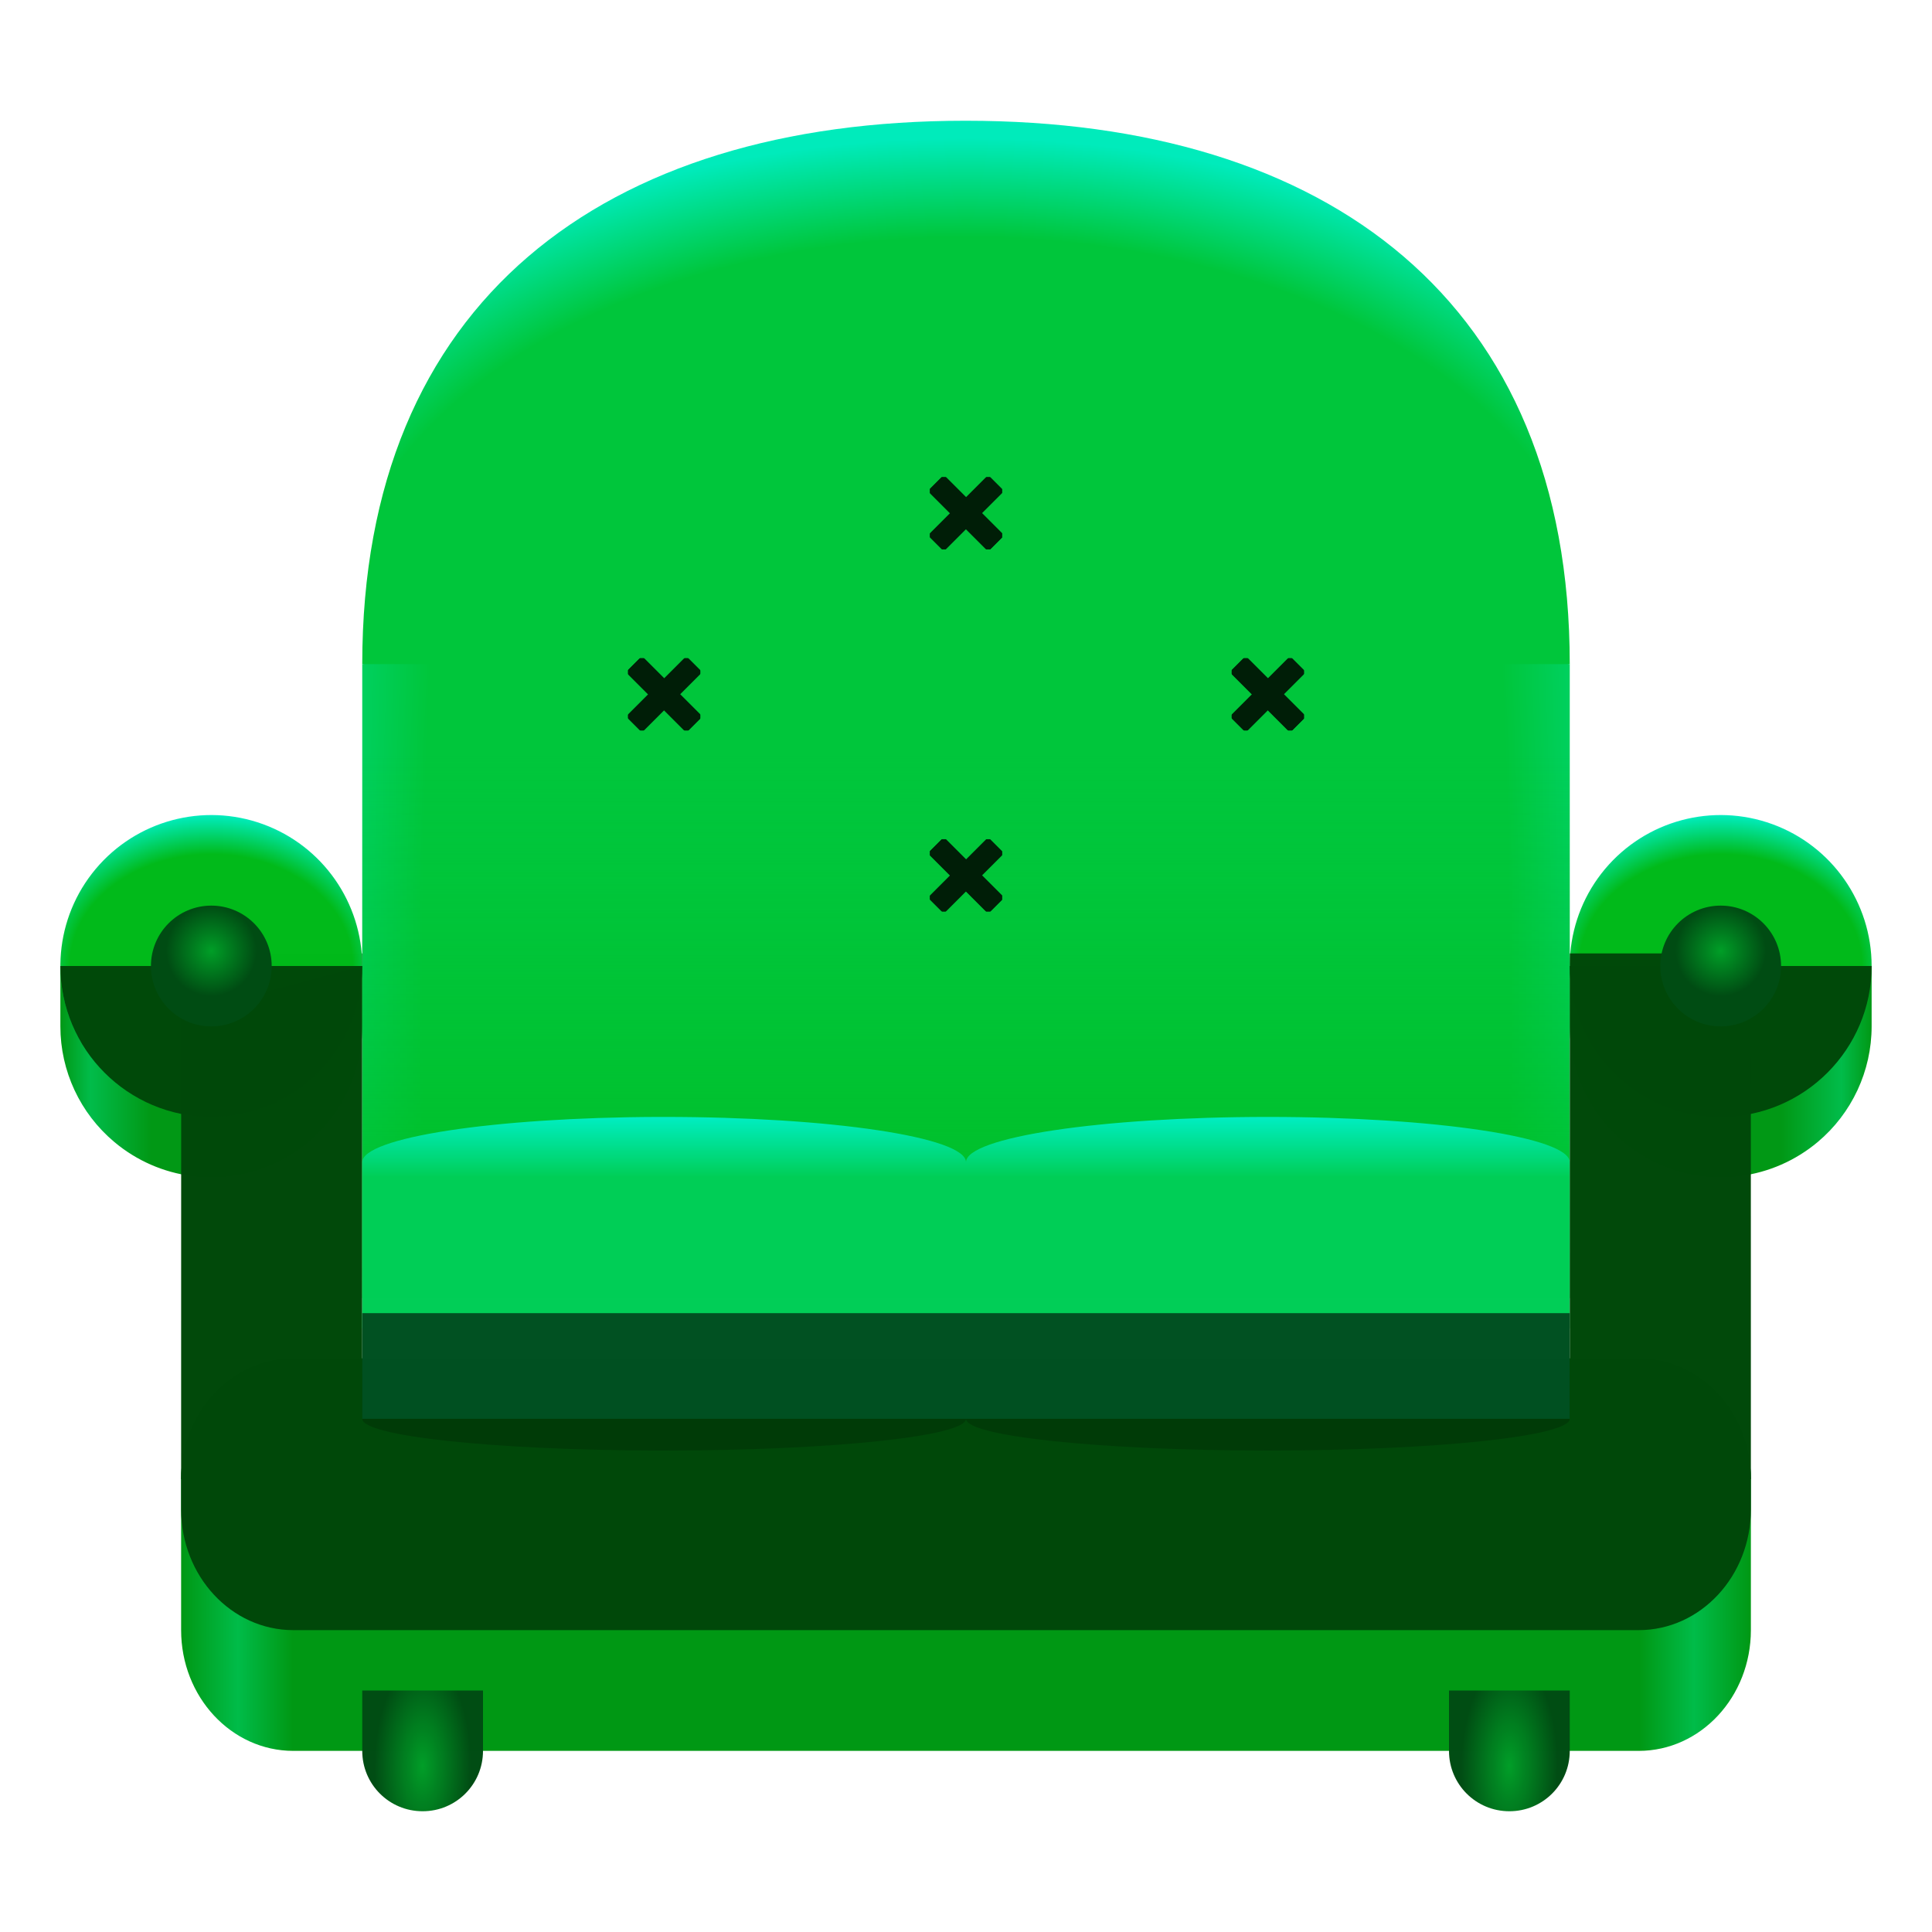
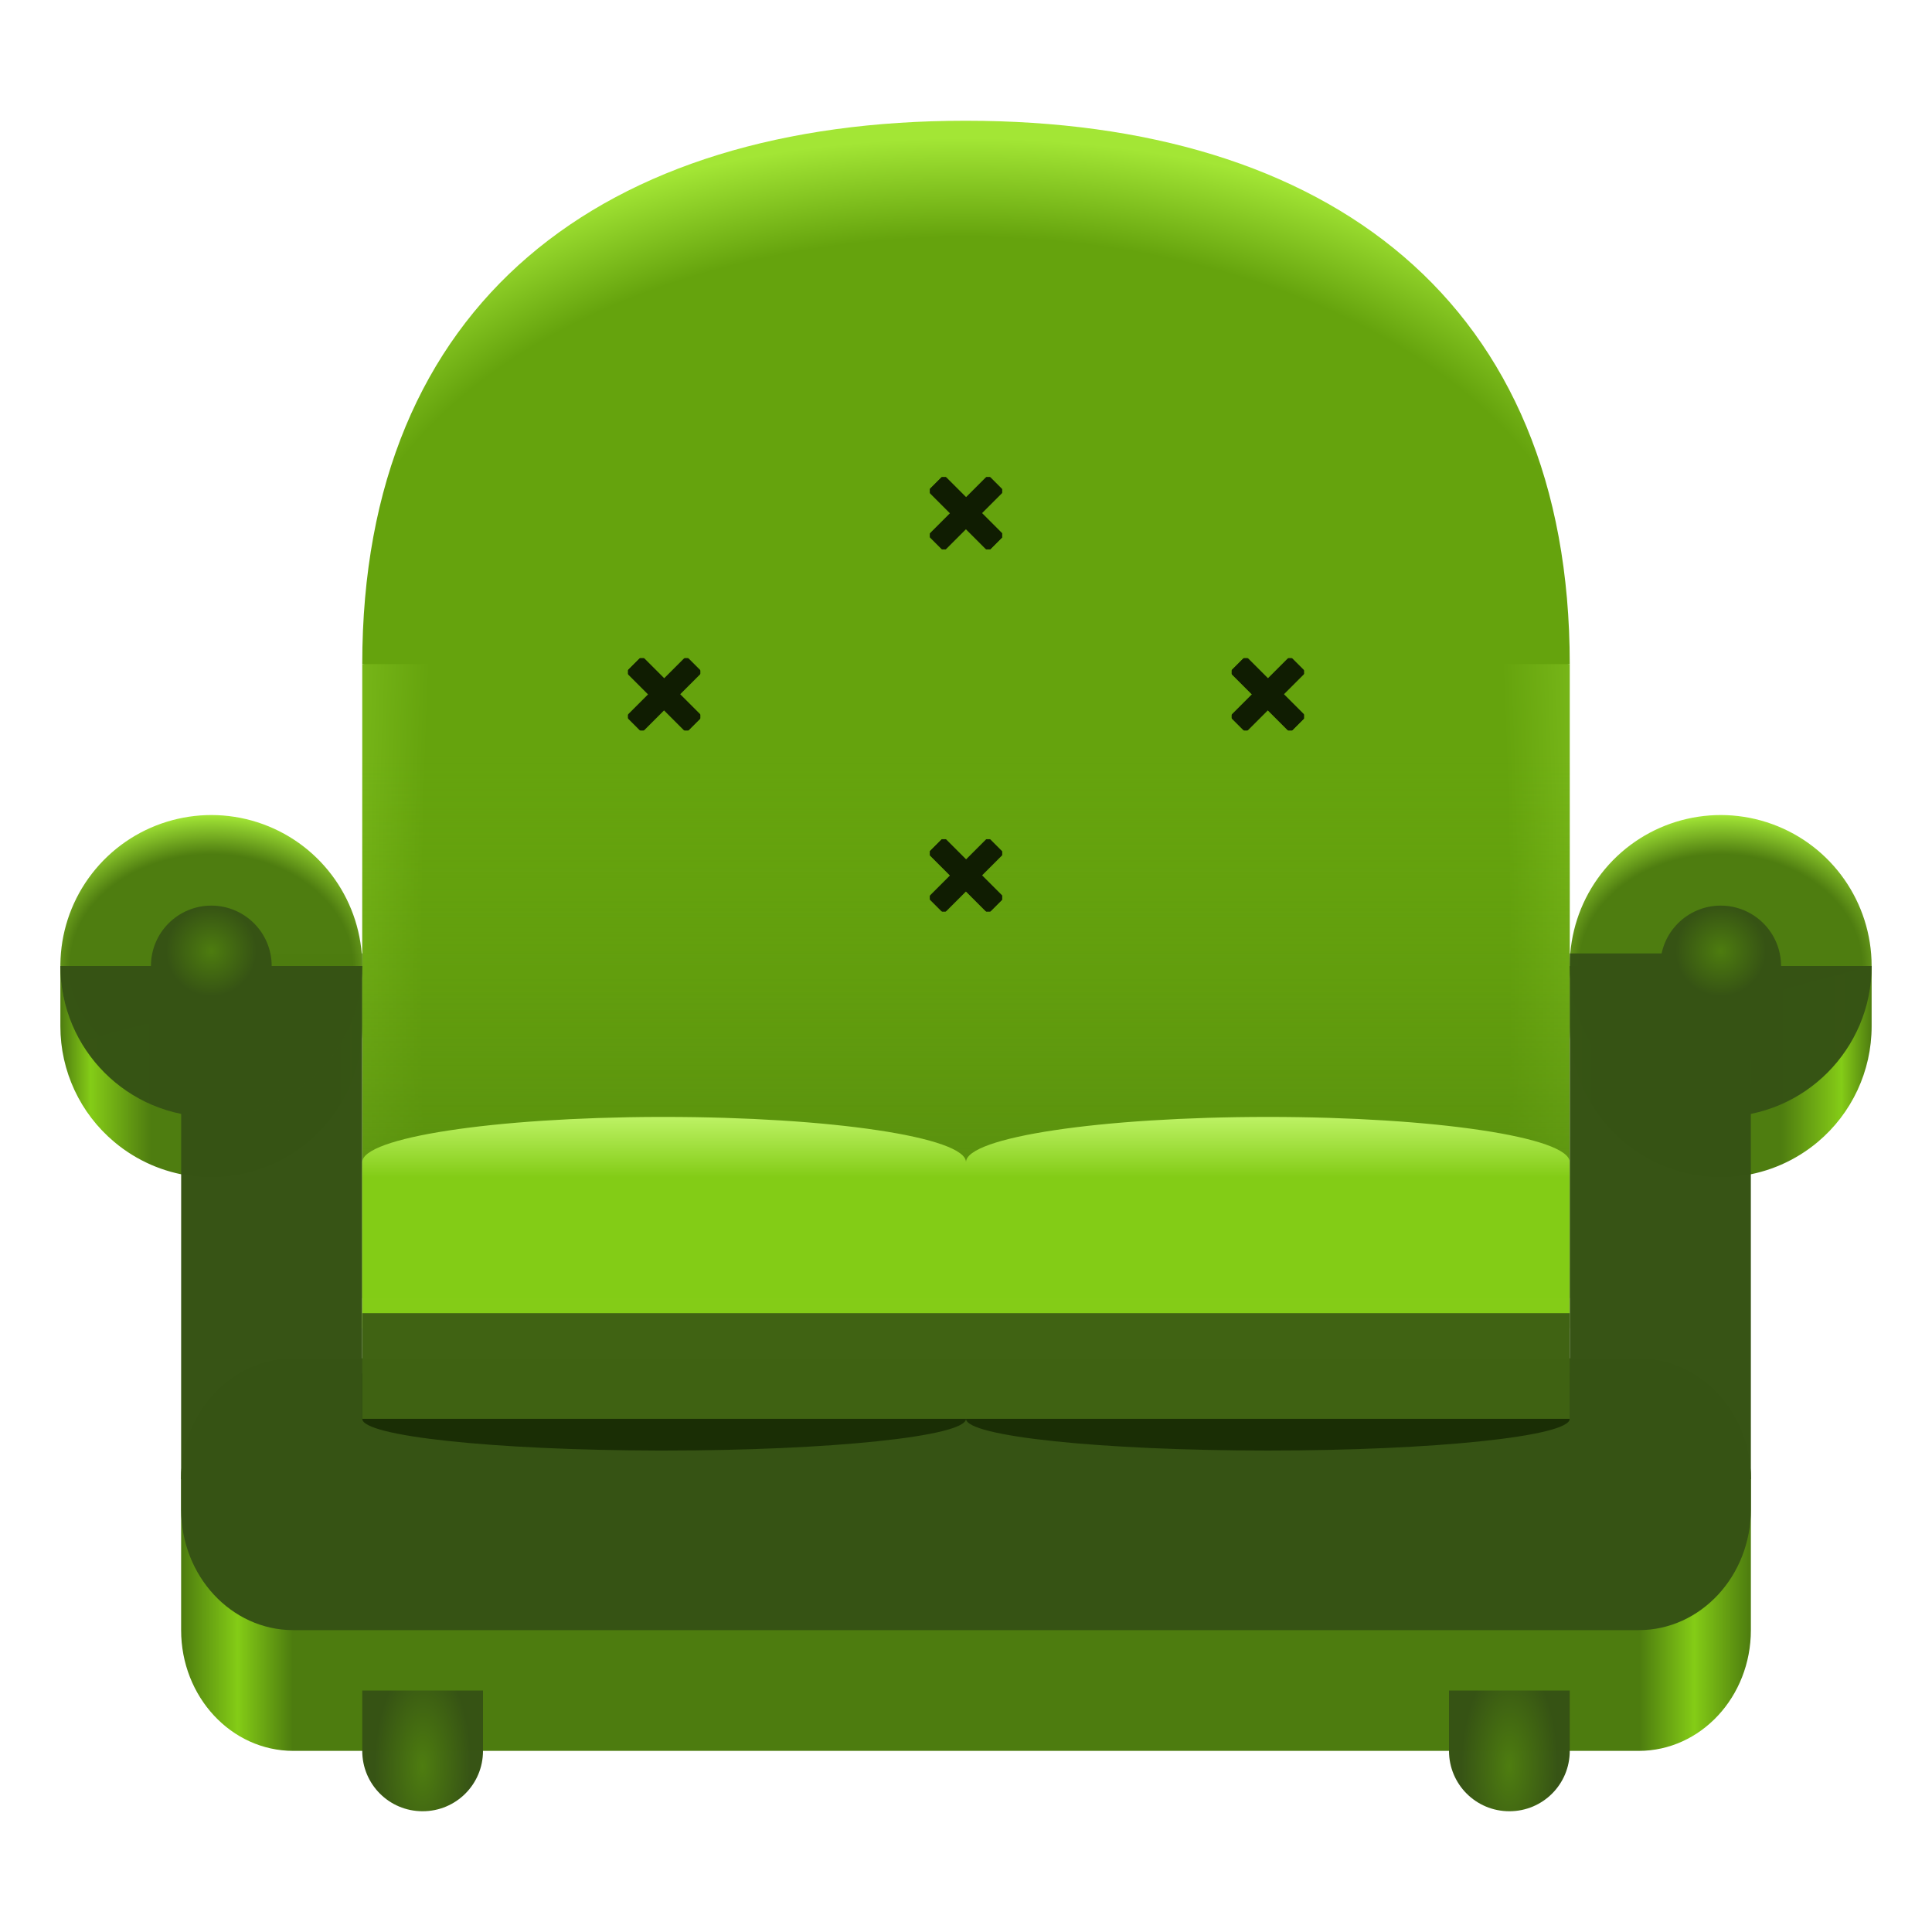
<svg xmlns="http://www.w3.org/2000/svg" xmlns:xlink="http://www.w3.org/1999/xlink" width="128px" height="128px" viewBox="0 0 128 128" version="1.1" id="svg75">
  <defs id="defs59">
    <filter id="alpha" filterUnits="objectBoundingBox" x="0" y="0" width="1" height="1">
      <feColorMatrix type="matrix" in="SourceGraphic" values="0 0 0 0 1 0 0 0 0 1 0 0 0 0 1 0 0 0 1 0" id="feColorMatrix1" />
    </filter>
    <mask id="mask0">
      <g filter="url(#alpha)" id="g1">
        <rect x="0" y="0" width="128" height="128" style="fill:#000000;fill-opacity:0.995;stroke:none" id="rect1" />
      </g>
    </mask>
    <linearGradient id="linear0" gradientUnits="userSpaceOnUse" x1="4" y1="73" x2="24" y2="73" gradientTransform="matrix(-1,0,0,1,128,-4.000008)">
-       <stop offset="0" style="stop-color:#009814;stop-opacity:1" id="stop1" />
-       <stop offset="0.1" style="stop-color:#00bc49;stop-opacity:1" id="stop2" />
-       <stop offset="0.3" style="stop-color:#009814;stop-opacity:1" id="stop3" />
-       <stop offset="0.929" style="stop-color:#009814;stop-opacity:1" id="stop4" />
-       <stop offset="0.964" style="stop-color:#00bc49;stop-opacity:1" id="stop5" />
-       <stop offset="1" style="stop-color:#009814;stop-opacity:1" id="stop6" />
+       <stop offset="0" style="stop-color:#4d7c0f;stop-opacity:1" id="stop1" />
+       <stop offset="0.1" style="stop-color:#84cc16;stop-opacity:1" id="stop2" />
+       <stop offset="0.3" style="stop-color:#4d7c0f;stop-opacity:1" id="stop3" />
+       <stop offset="0.929" style="stop-color:#4d7c0f;stop-opacity:1" id="stop4" />
+       <stop offset="0.964" style="stop-color:#84cc16;stop-opacity:1" id="stop5" />
+       <stop offset="1" style="stop-color:#4d7c0f;stop-opacity:1" id="stop6" />
    </linearGradient>
    <clipPath id="clip1">
      <rect x="0" y="0" width="192" height="152" id="rect6" />
    </clipPath>
    <g id="surface756" clip-path="url(#clip1)">
      <path style="stroke:none;fill-rule:nonzero;fill:url(#linear0)" d="M 124 64 L 124 68 C 124 70.957 122.691 73.762 120.43 75.66 C 117.449 78.16 113.297 78.707 109.773 77.062 C 106.25 75.422 104 71.887 104 68 L 104 64 Z M 124 64 " id="path6" />
    </g>
    <mask id="mask1">
      <g filter="url(#alpha)" id="g7">
        <rect x="0" y="0" width="128" height="128" style="fill:#000000;fill-opacity:0.995;stroke:none" id="rect7" />
      </g>
    </mask>
    <linearGradient id="linear1" gradientUnits="userSpaceOnUse" x1="4" y1="73" x2="24" y2="73" gradientTransform="matrix(1,0,0,1,0,-4.000008)">
-       <stop offset="0" style="stop-color:#009814;stop-opacity:1" id="stop7" />
-       <stop offset="0.1" style="stop-color:#00bc49;stop-opacity:1" id="stop8" />
-       <stop offset="0.3" style="stop-color:#009814;stop-opacity:1" id="stop9" />
-       <stop offset="0.929" style="stop-color:#009814;stop-opacity:1" id="stop10" />
-       <stop offset="0.964" style="stop-color:#00bc49;stop-opacity:1" id="stop11" />
-       <stop offset="1" style="stop-color:#009814;stop-opacity:1" id="stop12" />
+       <stop offset="0" style="stop-color:#4d7c0f;stop-opacity:1" id="stop7" />
+       <stop offset="0.1" style="stop-color:#84cc16;stop-opacity:1" id="stop8" />
+       <stop offset="0.3" style="stop-color:#4d7c0f;stop-opacity:1" id="stop9" />
+       <stop offset="0.929" style="stop-color:#4d7c0f;stop-opacity:1" id="stop10" />
+       <stop offset="0.964" style="stop-color:#84cc16;stop-opacity:1" id="stop11" />
+       <stop offset="1" style="stop-color:#4d7c0f;stop-opacity:1" id="stop12" />
    </linearGradient>
    <clipPath id="clip2">
      <rect x="0" y="0" width="192" height="152" id="rect12" />
    </clipPath>
    <g id="surface759" clip-path="url(#clip2)">
      <path style="stroke:none;fill-rule:nonzero;fill:url(#linear1)" d="M 4 64 L 4 68 C 4 70.957 5.309 73.762 7.574 75.66 C 10.551 78.16 14.703 78.707 18.227 77.062 C 21.75 75.422 24 71.887 24 68 L 24 64 Z M 4 64 " id="path12" />
    </g>
    <linearGradient id="linear2" gradientUnits="userSpaceOnUse" x1="8" y1="275" x2="120" y2="275" gradientTransform="matrix(0.928572,0,0,1,4.571442,-172)">
-       <stop offset="0" style="stop-color:#009814;stop-opacity:1" id="stop13" />
-       <stop offset="0.036" style="stop-color:#00bc49;stop-opacity:1" id="stop14" />
-       <stop offset="0.071" style="stop-color:#009814;stop-opacity:1" id="stop15" />
-       <stop offset="0.929" style="stop-color:#009814;stop-opacity:1" id="stop16" />
-       <stop offset="0.964" style="stop-color:#00bc49;stop-opacity:1" id="stop17" />
-       <stop offset="1" style="stop-color:#009814;stop-opacity:1" id="stop18" />
+       <stop offset="0" style="stop-color:#4d7c0f;stop-opacity:1" id="stop13" />
+       <stop offset="0.036" style="stop-color:#84cc16;stop-opacity:1" id="stop14" />
+       <stop offset="0.071" style="stop-color:#4d7c0f;stop-opacity:1" id="stop15" />
+       <stop offset="0.929" style="stop-color:#4d7c0f;stop-opacity:1" id="stop16" />
+       <stop offset="0.964" style="stop-color:#84cc16;stop-opacity:1" id="stop17" />
+       <stop offset="1" style="stop-color:#4d7c0f;stop-opacity:1" id="stop18" />
    </linearGradient>
    <radialGradient id="radial0" gradientUnits="userSpaceOnUse" cx="56" cy="215.692" fx="56" fy="215.692" r="40" gradientTransform="matrix(1.3,0.000000151785,-0.0000000939099,0.821257,-8.799973,-135.1384)">
-       <stop offset="0" style="stop-color:#00c63b;stop-opacity:1" id="stop19" />
-       <stop offset="0.8" style="stop-color:#00c63b;stop-opacity:1" id="stop20" />
-       <stop offset="1" style="stop-color:#00ebbb;stop-opacity:1" id="stop21" />
+       <stop offset="0" style="stop-color:#65a30d;stop-opacity:1" id="stop19" />
+       <stop offset="0.8" style="stop-color:#65a30d;stop-opacity:1" id="stop20" />
+       <stop offset="1" style="stop-color:#a3e635;stop-opacity:1" id="stop21" />
    </radialGradient>
    <radialGradient id="radial1" gradientUnits="userSpaceOnUse" cx="56" cy="221" fx="56" fy="221" r="40" gradientTransform="matrix(1.3,-0.000000450798,0.00000161691,4.625,-8.800354,-957.1251)">
-       <stop offset="0" style="stop-color:#00c63b;stop-opacity:1" id="stop22" />
-       <stop offset="0.692" style="stop-color:#00c63b;stop-opacity:1" id="stop23" />
-       <stop offset="1" style="stop-color:#00ebbb;stop-opacity:1" id="stop24" />
+       <stop offset="0" style="stop-color:#65a30d;stop-opacity:1" id="stop22" />
+       <stop offset="0.692" style="stop-color:#65a30d;stop-opacity:1" id="stop23" />
+       <stop offset="1" style="stop-color:#a3e635;stop-opacity:1" id="stop24" />
    </radialGradient>
    <mask id="mask2">
      <g filter="url(#alpha)" id="g24">
        <rect x="0" y="0" width="128" height="128" style="fill:#000000;fill-opacity:0.995;stroke:none" id="rect24" />
      </g>
    </mask>
    <radialGradient id="radial2" gradientUnits="userSpaceOnUse" cx="14" cy="236" fx="14" fy="236" r="10" gradientTransform="matrix(1.26511,0,0,1,96.28847,-172)">
-       <stop offset="0" style="stop-color:#00ba19;stop-opacity:1" id="stop25" />
-       <stop offset="0.74" style="stop-color:#00ba19;stop-opacity:1" id="stop26" />
-       <stop offset="1" style="stop-color:#00edbf;stop-opacity:1" id="stop27" />
+       <stop offset="0" style="stop-color:#4d7c0f;stop-opacity:1" id="stop25" />
+       <stop offset="0.74" style="stop-color:#4d7c0f;stop-opacity:1" id="stop26" />
+       <stop offset="1" style="stop-color:#a3e635;stop-opacity:1" id="stop27" />
    </radialGradient>
    <clipPath id="clip3">
      <rect x="0" y="0" width="192" height="152" id="rect27" />
    </clipPath>
    <g id="surface762" clip-path="url(#clip3)">
      <path style="stroke:none;fill-rule:nonzero;fill:url(#radial2)" d="M 105.34 69 C 103.238 65.359 103.637 60.793 106.34 57.57 C 109.043 54.352 113.469 53.164 117.422 54.602 C 121.371 56.039 124 59.797 124 64 " id="path27" />
    </g>
    <mask id="mask3">
      <g filter="url(#alpha)" id="g28">
        <rect x="0" y="0" width="128" height="128" style="fill:#000000;fill-opacity:0.995;stroke:none" id="rect28" />
      </g>
    </mask>
    <clipPath id="clip4">
      <rect x="0" y="0" width="192" height="152" id="rect29" />
    </clipPath>
    <g id="surface765" clip-path="url(#clip4)">
-       <path style="stroke:none;fill-rule:nonzero;fill:#004809;fill-opacity:1" d="M 12.004 63.168 L 12 98 L 24 98 L 23.992 63.168 Z M 12.004 63.168 " id="path29" />
+       <path style="stroke:none;fill-rule:nonzero;fill:#365314;fill-opacity:1" d="M 12.004 63.168 L 12 98 L 24 98 L 23.992 63.168 Z M 12.004 63.168 " id="path29" />
    </g>
    <linearGradient id="linear3" gradientUnits="userSpaceOnUse" x1="48" y1="246" x2="48" y2="206" gradientTransform="matrix(1,0,0,1,8,-156)">
-       <stop offset="0" style="stop-color:#00ba19;stop-opacity:0.996" id="stop29" />
-       <stop offset="1" style="stop-color:#00c63b;stop-opacity:0" id="stop30" />
+       <stop offset="0" style="stop-color:#4d7c0f;stop-opacity:0.996" id="stop29" />
+       <stop offset="1" style="stop-color:#65a30d;stop-opacity:0" id="stop30" />
    </linearGradient>
    <mask id="mask4">
      <g filter="url(#alpha)" id="g30">
        <rect x="0" y="0" width="128" height="128" style="fill:#000000;fill-opacity:0.995;stroke:none" id="rect30" />
      </g>
    </mask>
    <linearGradient id="linear4" gradientUnits="userSpaceOnUse" x1="44" y1="240" x2="44" y2="244" gradientTransform="matrix(1,0,0,1,0,-166)">
-       <stop offset="0" style="stop-color:#00eec3;stop-opacity:1" id="stop31" />
-       <stop offset="1" style="stop-color:#00ce56;stop-opacity:1" id="stop32" />
+       <stop offset="0" style="stop-color:#bef264;stop-opacity:1" id="stop31" />
+       <stop offset="1" style="stop-color:#84cc16;stop-opacity:1" id="stop32" />
    </linearGradient>
    <clipPath id="clip5">
      <rect x="0" y="0" width="192" height="152" id="rect32" />
    </clipPath>
    <g id="surface768" clip-path="url(#clip5)">
-       <path style="stroke:none;fill-rule:nonzero;fill:#003b07;fill-opacity:1" d="M 43.582 96.102 C 32.699 96.078 23.996 95.145 24 94 L 24 91 L 104 91 L 104 94 C 104 95.16 95.047 96.102 84 96.102 C 72.953 96.102 64 95.16 64 94 C 64 95.16 55.047 96.102 44 96.102 C 43.863 96.102 43.723 96.102 43.582 96.102 Z M 43.582 96.102 " id="path32" />
+       <path style="stroke:none;fill-rule:nonzero;fill:#1a2e05;fill-opacity:1" d="M 43.582 96.102 C 32.699 96.078 23.996 95.145 24 94 L 24 91 L 104 91 L 104 94 C 104 95.16 95.047 96.102 84 96.102 C 72.953 96.102 64 95.16 64 94 C 64 95.16 55.047 96.102 44 96.102 C 43.863 96.102 43.723 96.102 43.582 96.102 Z M 43.582 96.102 " id="path32" />
      <path style="stroke:none;fill-rule:nonzero;fill:url(#linear4)" d="M 43.582 74 C 32.699 74.035 23.996 75.367 24 77 L 24 88 L 104 88 L 104 77 C 104 75.344 95.047 74 84 74 C 72.953 74 64 75.344 64 77 C 64 75.344 55.047 74 44 74 C 43.863 74 43.723 74 43.582 74 Z M 43.582 74 " id="path33" />
-       <path style="stroke:none;fill-rule:nonzero;fill:#005021;fill-opacity:1" d="M 24 87 L 104 87 L 104 94 L 24 94 Z M 24 87 " id="path34" />
+       <path style="stroke:none;fill-rule:nonzero;fill:#3f6212;fill-opacity:1" d="M 24 87 L 104 87 L 104 94 L 24 94 Z M 24 87 " id="path34" />
    </g>
    <mask id="mask5">
      <g filter="url(#alpha)" id="g34">
        <rect x="0" y="0" width="128" height="128" style="fill:#000000;fill-opacity:0.995;stroke:none" id="rect34" />
      </g>
    </mask>
    <radialGradient id="radial3" gradientUnits="userSpaceOnUse" cx="28" cy="117.253" fx="28" fy="117.253" r="4" gradientTransform="matrix(0.797905,0.00909879,-0.0201536,1.767336,8.021744,-90.48061)">
-       <stop offset="0" style="stop-color:#009e27;stop-opacity:1" id="stop34" />
-       <stop offset="1" style="stop-color:#004c13;stop-opacity:1" id="stop35" />
+       <stop offset="0" style="stop-color:#4d7c0f;stop-opacity:1" id="stop34" />
+       <stop offset="1" style="stop-color:#365314;stop-opacity:1" id="stop35" />
    </radialGradient>
    <clipPath id="clip6">
      <rect x="0" y="0" width="192" height="152" id="rect35" />
    </clipPath>
    <g id="surface771" clip-path="url(#clip6)">
      <path style="stroke:none;fill-rule:nonzero;fill:url(#radial3)" d="M 24 112 L 24 116 C 24 118.215 25.785 120 28 120 C 30.215 120 32 118.215 32 116 L 32 112 Z M 24 112 " id="path35" />
    </g>
    <mask id="mask6">
      <g filter="url(#alpha)" id="g36">
        <rect x="0" y="0" width="128" height="128" style="fill:#000000;fill-opacity:0.995;stroke:none" id="rect36" />
      </g>
    </mask>
    <radialGradient id="radial4" gradientUnits="userSpaceOnUse" cx="28" cy="117.253" fx="28" fy="117.253" r="4" gradientTransform="matrix(0.797905,0.00909879,-0.0201536,1.767336,80.02174,-90.48061)">
-       <stop offset="0" style="stop-color:#009e27;stop-opacity:1" id="stop36" />
-       <stop offset="1" style="stop-color:#004c13;stop-opacity:1" id="stop37" />
+       <stop offset="0" style="stop-color:#4d7c0f;stop-opacity:1" id="stop36" />
+       <stop offset="1" style="stop-color:#365314;stop-opacity:1" id="stop37" />
    </radialGradient>
    <clipPath id="clip7">
      <rect x="0" y="0" width="192" height="152" id="rect37" />
    </clipPath>
    <g id="surface774" clip-path="url(#clip7)">
      <path style="stroke:none;fill-rule:nonzero;fill:url(#radial4)" d="M 96 112 L 96 116 C 96 118.215 97.785 120 100 120 C 102.215 120 104 118.215 104 116 L 104 112 Z M 96 112 " id="path37" />
    </g>
    <mask id="mask7">
      <g filter="url(#alpha)" id="g38">
        <rect x="0" y="0" width="128" height="128" style="fill:#000000;fill-opacity:0.995;stroke:none" id="rect38" />
      </g>
    </mask>
    <clipPath id="clip8">
      <rect x="0" y="0" width="192" height="152" id="rect39" />
    </clipPath>
    <g id="surface777" clip-path="url(#clip8)">
-       <path style="stroke:none;fill-rule:nonzero;fill:#004809;fill-opacity:1" d="M 114.02 74 C 119.535 73.988 124 69.516 124 64 L 104 64 C 104 69.523 108.477 74 114 74 C 114.008 74 114.012 74 114.02 74 Z M 114.02 74 " id="path39" />
+       <path style="stroke:none;fill-rule:nonzero;fill:#365314;fill-opacity:1" d="M 114.02 74 C 119.535 73.988 124 69.516 124 64 L 104 64 C 104 69.523 108.477 74 114 74 C 114.008 74 114.012 74 114.02 74 Z M 114.02 74 " id="path39" />
    </g>
    <mask id="mask8">
      <g filter="url(#alpha)" id="g40">
        <rect x="0" y="0" width="128" height="128" style="fill:#000000;fill-opacity:0.995;stroke:none" id="rect40" />
      </g>
    </mask>
    <radialGradient id="radial5" gradientUnits="userSpaceOnUse" cx="14" cy="236" fx="14" fy="236" r="10" gradientTransform="matrix(1.26511,0,0,1,-3.711533,-172)">
-       <stop offset="0" style="stop-color:#00ba19;stop-opacity:1" id="stop40" />
-       <stop offset="0.74" style="stop-color:#00ba19;stop-opacity:1" id="stop41" />
-       <stop offset="1" style="stop-color:#00edbf;stop-opacity:1" id="stop42" />
+       <stop offset="0" style="stop-color:#4d7c0f;stop-opacity:1" id="stop40" />
+       <stop offset="0.74" style="stop-color:#4d7c0f;stop-opacity:1" id="stop41" />
+       <stop offset="1" style="stop-color:#a3e635;stop-opacity:1" id="stop42" />
    </radialGradient>
    <clipPath id="clip9">
      <rect x="0" y="0" width="192" height="152" id="rect42" />
    </clipPath>
    <g id="surface780" clip-path="url(#clip9)">
      <path style="stroke:none;fill-rule:nonzero;fill:url(#radial5)" d="M 5.34 69 C 3.238 65.359 3.637 60.793 6.34 57.57 C 9.043 54.352 13.469 53.164 17.422 54.602 C 21.371 56.039 24 59.797 24 64 " id="path42" />
    </g>
    <mask id="mask9">
      <g filter="url(#alpha)" id="g43">
        <rect x="0" y="0" width="128" height="128" style="fill:#000000;fill-opacity:0.995;stroke:none" id="rect43" />
      </g>
    </mask>
    <clipPath id="clip10">
      <rect x="0" y="0" width="192" height="152" id="rect44" />
    </clipPath>
    <g id="surface783" clip-path="url(#clip10)">
-       <path style="stroke:none;fill-rule:nonzero;fill:#004809;fill-opacity:1" d="M 14.02 74 C 19.535 73.988 24 69.516 24 64 L 4 64 C 4 69.523 8.477 74 14 74 C 14.008 74 14.012 74 14.02 74 Z M 14.02 74 " id="path44" />
+       <path style="stroke:none;fill-rule:nonzero;fill:#365314;fill-opacity:1" d="M 14.02 74 C 19.535 73.988 24 69.516 24 64 L 4 64 C 4 69.523 8.477 74 14 74 C 14.008 74 14.012 74 14.02 74 Z M 14.02 74 " id="path44" />
    </g>
    <radialGradient id="radial6" gradientUnits="userSpaceOnUse" cx="106" cy="218.667" fx="106" fy="218.667" r="4" gradientTransform="matrix(0.750003,0,0,0.750004,-65.50035,-101.0008)">
-       <stop offset="0" style="stop-color:#009e27;stop-opacity:1" id="stop44" />
-       <stop offset="1" style="stop-color:#004c13;stop-opacity:1" id="stop45" />
+       <stop offset="0" style="stop-color:#4d7c0f;stop-opacity:1" id="stop44" />
+       <stop offset="1" style="stop-color:#365314;stop-opacity:1" id="stop45" />
    </radialGradient>
    <mask id="mask10">
      <g filter="url(#alpha)" id="g45">
        <rect x="0" y="0" width="128" height="128" style="fill:#000000;fill-opacity:0.995;stroke:none" id="rect45" />
      </g>
    </mask>
    <clipPath id="clip11">
      <rect x="0" y="0" width="192" height="152" id="rect46" />
    </clipPath>
    <g id="surface786" clip-path="url(#clip11)">
-       <path style="stroke:none;fill-rule:nonzero;fill:#004809;fill-opacity:1" d="M 115.996 63.168 L 116 98 L 104 98 L 104.008 63.168 Z M 115.996 63.168 " id="path46" />
+       <path style="stroke:none;fill-rule:nonzero;fill:#365314;fill-opacity:1" d="M 115.996 63.168 L 116 98 L 104 98 L 104.008 63.168 Z M 115.996 63.168 " id="path46" />
    </g>
    <radialGradient id="radial7" gradientUnits="userSpaceOnUse" cx="106" cy="218.667" fx="106" fy="218.667" r="4" gradientTransform="matrix(0.750003,0,0,0.750004,34.49965,-101.0008)">
-       <stop offset="0" style="stop-color:#009e27;stop-opacity:1" id="stop46" />
-       <stop offset="1" style="stop-color:#004c13;stop-opacity:1" id="stop47" />
+       <stop offset="0" style="stop-color:#4d7c0f;stop-opacity:1" id="stop46" />
+       <stop offset="1" style="stop-color:#365314;stop-opacity:1" id="stop47" />
    </radialGradient>
    <mask id="mask11">
      <g filter="url(#alpha)" id="g47">
        <rect x="0" y="0" width="128" height="128" style="fill:#000000;fill-opacity:0.995;stroke:none" id="rect47" />
      </g>
    </mask>
    <clipPath id="clip12">
      <rect x="0" y="0" width="192" height="152" id="rect48" />
    </clipPath>
    <g id="surface789" clip-path="url(#clip12)">
-       <path style="fill-rule:nonzero;fill:#003707;fill-opacity:1;stroke-width:3;stroke-linecap:butt;stroke-linejoin:miter;stroke:#001d07;stroke-opacity:1;stroke-miterlimit:4" d="M 8 196 L 16 204 " transform="matrix(0.5,0,0,0.5,58,-66)" id="path48" />
-       <path style="fill-rule:nonzero;fill:#003707;fill-opacity:1;stroke-width:3;stroke-linecap:butt;stroke-linejoin:miter;stroke:#001d07;stroke-opacity:1;stroke-miterlimit:4" d="M 8 204 L 16 196 " transform="matrix(0.5,0,0,0.5,58,-66)" id="path49" />
-       <path style="fill-rule:nonzero;fill:#003707;fill-opacity:1;stroke-width:3;stroke-linecap:butt;stroke-linejoin:miter;stroke:#001d07;stroke-opacity:1;stroke-miterlimit:4" d="M 8 196 L 16 204 " transform="matrix(0.5,0,0,0.5,58,-66)" id="path50" />
+       <path style="fill-rule:nonzero;fill:#1a2e05;fill-opacity:1;stroke-width:3;stroke-linecap:butt;stroke-linejoin:miter;stroke:#101c02;stroke-opacity:1;stroke-miterlimit:4" d="M 8 196 L 16 204 " transform="matrix(0.5,0,0,0.5,58,-66)" id="path48" />
+       <path style="fill-rule:nonzero;fill:#1a2e05;fill-opacity:1;stroke-width:3;stroke-linecap:butt;stroke-linejoin:miter;stroke:#101c02;stroke-opacity:1;stroke-miterlimit:4" d="M 8 204 L 16 196 " transform="matrix(0.5,0,0,0.5,58,-66)" id="path49" />
+       <path style="fill-rule:nonzero;fill:#1a2e05;fill-opacity:1;stroke-width:3;stroke-linecap:butt;stroke-linejoin:miter;stroke:#101c02;stroke-opacity:1;stroke-miterlimit:4" d="M 8 196 L 16 204 " transform="matrix(0.5,0,0,0.5,58,-66)" id="path50" />
    </g>
    <mask id="mask12">
      <g filter="url(#alpha)" id="g50">
        <rect x="0" y="0" width="128" height="128" style="fill:#000000;fill-opacity:0.995;stroke:none" id="rect50" />
      </g>
    </mask>
    <clipPath id="clip13">
      <rect x="0" y="0" width="192" height="152" id="rect51" />
    </clipPath>
    <g id="surface792" clip-path="url(#clip13)">
-       <path style="fill-rule:nonzero;fill:#003707;fill-opacity:1;stroke-width:3;stroke-linecap:butt;stroke-linejoin:miter;stroke:#001d07;stroke-opacity:1;stroke-miterlimit:4" d="M 8 196 L 16 204 " transform="matrix(0.5,0,0,0.5,78,-54)" id="path51" />
-       <path style="fill-rule:nonzero;fill:#003707;fill-opacity:1;stroke-width:3;stroke-linecap:butt;stroke-linejoin:miter;stroke:#001d07;stroke-opacity:1;stroke-miterlimit:4" d="M 8 204 L 16 196 " transform="matrix(0.5,0,0,0.5,78,-54)" id="path52" />
-       <path style="fill-rule:nonzero;fill:#003707;fill-opacity:1;stroke-width:3;stroke-linecap:butt;stroke-linejoin:miter;stroke:#001d07;stroke-opacity:1;stroke-miterlimit:4" d="M 8 196 L 16 204 " transform="matrix(0.5,0,0,0.5,78,-54)" id="path53" />
+       <path style="fill-rule:nonzero;fill:#1a2e05;fill-opacity:1;stroke-width:3;stroke-linecap:butt;stroke-linejoin:miter;stroke:#101c02;stroke-opacity:1;stroke-miterlimit:4" d="M 8 196 L 16 204 " transform="matrix(0.5,0,0,0.5,78,-54)" id="path51" />
+       <path style="fill-rule:nonzero;fill:#1a2e05;fill-opacity:1;stroke-width:3;stroke-linecap:butt;stroke-linejoin:miter;stroke:#101c02;stroke-opacity:1;stroke-miterlimit:4" d="M 8 204 L 16 196 " transform="matrix(0.5,0,0,0.5,78,-54)" id="path52" />
+       <path style="fill-rule:nonzero;fill:#1a2e05;fill-opacity:1;stroke-width:3;stroke-linecap:butt;stroke-linejoin:miter;stroke:#101c02;stroke-opacity:1;stroke-miterlimit:4" d="M 8 196 L 16 204 " transform="matrix(0.5,0,0,0.5,78,-54)" id="path53" />
    </g>
    <mask id="mask13">
      <g filter="url(#alpha)" id="g53">
        <rect x="0" y="0" width="128" height="128" style="fill:#000000;fill-opacity:0.995;stroke:none" id="rect53" />
      </g>
    </mask>
    <clipPath id="clip14">
      <rect x="0" y="0" width="192" height="152" id="rect54" />
    </clipPath>
    <g id="surface795" clip-path="url(#clip14)">
-       <path style="fill-rule:nonzero;fill:#003707;fill-opacity:1;stroke-width:3;stroke-linecap:butt;stroke-linejoin:miter;stroke:#001d07;stroke-opacity:1;stroke-miterlimit:4" d="M 8 196 L 16 204 " transform="matrix(0.5,0,0,0.5,58,-42)" id="path54" />
-       <path style="fill-rule:nonzero;fill:#003707;fill-opacity:1;stroke-width:3;stroke-linecap:butt;stroke-linejoin:miter;stroke:#001d07;stroke-opacity:1;stroke-miterlimit:4" d="M 8 204 L 16 196 " transform="matrix(0.5,0,0,0.5,58,-42)" id="path55" />
-       <path style="fill-rule:nonzero;fill:#003707;fill-opacity:1;stroke-width:3;stroke-linecap:butt;stroke-linejoin:miter;stroke:#001d07;stroke-opacity:1;stroke-miterlimit:4" d="M 8 196 L 16 204 " transform="matrix(0.5,0,0,0.5,58,-42)" id="path56" />
+       <path style="fill-rule:nonzero;fill:#1a2e05;fill-opacity:1;stroke-width:3;stroke-linecap:butt;stroke-linejoin:miter;stroke:#101c02;stroke-opacity:1;stroke-miterlimit:4" d="M 8 196 L 16 204 " transform="matrix(0.5,0,0,0.5,58,-42)" id="path54" />
+       <path style="fill-rule:nonzero;fill:#1a2e05;fill-opacity:1;stroke-width:3;stroke-linecap:butt;stroke-linejoin:miter;stroke:#101c02;stroke-opacity:1;stroke-miterlimit:4" d="M 8 204 L 16 196 " transform="matrix(0.5,0,0,0.5,58,-42)" id="path55" />
+       <path style="fill-rule:nonzero;fill:#1a2e05;fill-opacity:1;stroke-width:3;stroke-linecap:butt;stroke-linejoin:miter;stroke:#101c02;stroke-opacity:1;stroke-miterlimit:4" d="M 8 196 L 16 204 " transform="matrix(0.5,0,0,0.5,58,-42)" id="path56" />
    </g>
    <mask id="mask14">
      <g filter="url(#alpha)" id="g56">
        <rect x="0" y="0" width="128" height="128" style="fill:#000000;fill-opacity:0.995;stroke:none" id="rect56" />
      </g>
    </mask>
    <clipPath id="clip15">
      <rect x="0" y="0" width="192" height="152" id="rect57" />
    </clipPath>
    <g id="surface798" clip-path="url(#clip15)">
-       <path style="fill-rule:nonzero;fill:#003707;fill-opacity:1;stroke-width:3;stroke-linecap:butt;stroke-linejoin:miter;stroke:#001d07;stroke-opacity:1;stroke-miterlimit:4" d="M 8 196 L 16 204 " transform="matrix(0.5,0,0,0.5,38,-54)" id="path57" />
-       <path style="fill-rule:nonzero;fill:#003707;fill-opacity:1;stroke-width:3;stroke-linecap:butt;stroke-linejoin:miter;stroke:#001d07;stroke-opacity:1;stroke-miterlimit:4" d="M 8 204 L 16 196 " transform="matrix(0.5,0,0,0.5,38,-54)" id="path58" />
-       <path style="fill-rule:nonzero;fill:#003707;fill-opacity:1;stroke-width:3;stroke-linecap:butt;stroke-linejoin:miter;stroke:#001d07;stroke-opacity:1;stroke-miterlimit:4" d="M 8 196 L 16 204 " transform="matrix(0.5,0,0,0.5,38,-54)" id="path59" />
+       <path style="fill-rule:nonzero;fill:#1a2e05;fill-opacity:1;stroke-width:3;stroke-linecap:butt;stroke-linejoin:miter;stroke:#101c02;stroke-opacity:1;stroke-miterlimit:4" d="M 8 196 L 16 204 " transform="matrix(0.5,0,0,0.5,38,-54)" id="path57" />
+       <path style="fill-rule:nonzero;fill:#1a2e05;fill-opacity:1;stroke-width:3;stroke-linecap:butt;stroke-linejoin:miter;stroke:#101c02;stroke-opacity:1;stroke-miterlimit:4" d="M 8 204 L 16 196 " transform="matrix(0.5,0,0,0.5,38,-54)" id="path58" />
+       <path style="fill-rule:nonzero;fill:#1a2e05;fill-opacity:1;stroke-width:3;stroke-linecap:butt;stroke-linejoin:miter;stroke:#101c02;stroke-opacity:1;stroke-miterlimit:4" d="M 8 196 L 16 204 " transform="matrix(0.5,0,0,0.5,38,-54)" id="path59" />
    </g>
  </defs>
  <g id="surface752">
    <use xlink:href="#surface756" mask="url(#mask0)" id="use59" />
    <use xlink:href="#surface759" mask="url(#mask1)" id="use60" />
    <path style="stroke:none;fill-rule:nonzero;fill:url(#linear2)" d="M 19.43 90 L 108.57 90 C 112.676 90 116 93.582 116 98 L 116 108 C 116 112.418 112.676 116 108.57 116 L 19.43 116 C 15.324 116 12 112.418 12 108 L 12 98 C 12 93.582 15.324 90 19.43 90 Z M 19.43 90 " id="path60" />
    <path style="stroke:none;fill-rule:nonzero;fill:url(#radial0)" d="M 63.941 8 C 40 8 24 20 24 44 L 64 53 L 104 44 C 104 20 88 8 64 8 Z M 63.941 8 " id="path61" />
-     <path style="stroke:none;fill-rule:nonzero;fill:#004809;fill-opacity:1" d="M 19.43 90 L 108.57 90 C 112.676 90 116 93.582 116 98 L 116 100 C 116 104.418 112.676 108 108.57 108 L 19.43 108 C 15.324 108 12 104.418 12 100 L 12 98 C 12 93.582 15.324 90 19.43 90 Z M 19.43 90 " id="path62" />
+     <path style="stroke:none;fill-rule:nonzero;fill:#365314;fill-opacity:1" d="M 19.43 90 L 108.57 90 C 112.676 90 116 93.582 116 98 L 116 100 C 116 104.418 112.676 108 108.57 108 L 19.43 108 C 15.324 108 12 104.418 12 100 L 12 98 C 12 93.582 15.324 90 19.43 90 Z M 19.43 90 " id="path62" />
    <path style="stroke:none;fill-rule:nonzero;fill:url(#radial1)" d="M 24 44 L 104 44 L 104 86 L 24 86 Z M 24 44 " id="path63" />
    <use xlink:href="#surface762" mask="url(#mask2)" id="use63" />
    <use xlink:href="#surface765" mask="url(#mask3)" id="use64" />
    <path style="stroke:none;fill-rule:nonzero;fill:url(#linear3)" d="M 24 48 L 104 48 L 104 86 L 24 86 Z M 24 48 " id="path64" />
    <use xlink:href="#surface768" mask="url(#mask4)" id="use65" />
    <use xlink:href="#surface771" mask="url(#mask5)" id="use66" />
    <use xlink:href="#surface774" mask="url(#mask6)" id="use67" />
    <use xlink:href="#surface777" mask="url(#mask7)" id="use68" />
    <use xlink:href="#surface780" mask="url(#mask8)" id="use69" />
    <use xlink:href="#surface783" mask="url(#mask9)" id="use70" />
    <path style="stroke:none;fill-rule:nonzero;fill:url(#radial6)" d="M 18 64 C 18 66.211 16.211 68 14 68 C 11.789 68 10 66.211 10 64 C 10 61.789 11.789 60 14 60 C 16.211 60 18 61.789 18 64 Z M 18 64 " id="path70" />
    <use xlink:href="#surface786" mask="url(#mask10)" id="use71" />
    <path style="stroke:none;fill-rule:nonzero;fill:url(#radial7)" d="M 118 64 C 118 66.211 116.211 68 114 68 C 111.789 68 110 66.211 110 64 C 110 61.789 111.789 60 114 60 C 116.211 60 118 61.789 118 64 Z M 118 64 " id="path71" />
    <use xlink:href="#surface789" mask="url(#mask11)" id="use72" />
    <use xlink:href="#surface792" mask="url(#mask12)" id="use73" />
    <use xlink:href="#surface795" mask="url(#mask13)" id="use74" />
    <use xlink:href="#surface798" mask="url(#mask14)" id="use75" />
  </g>
</svg>
